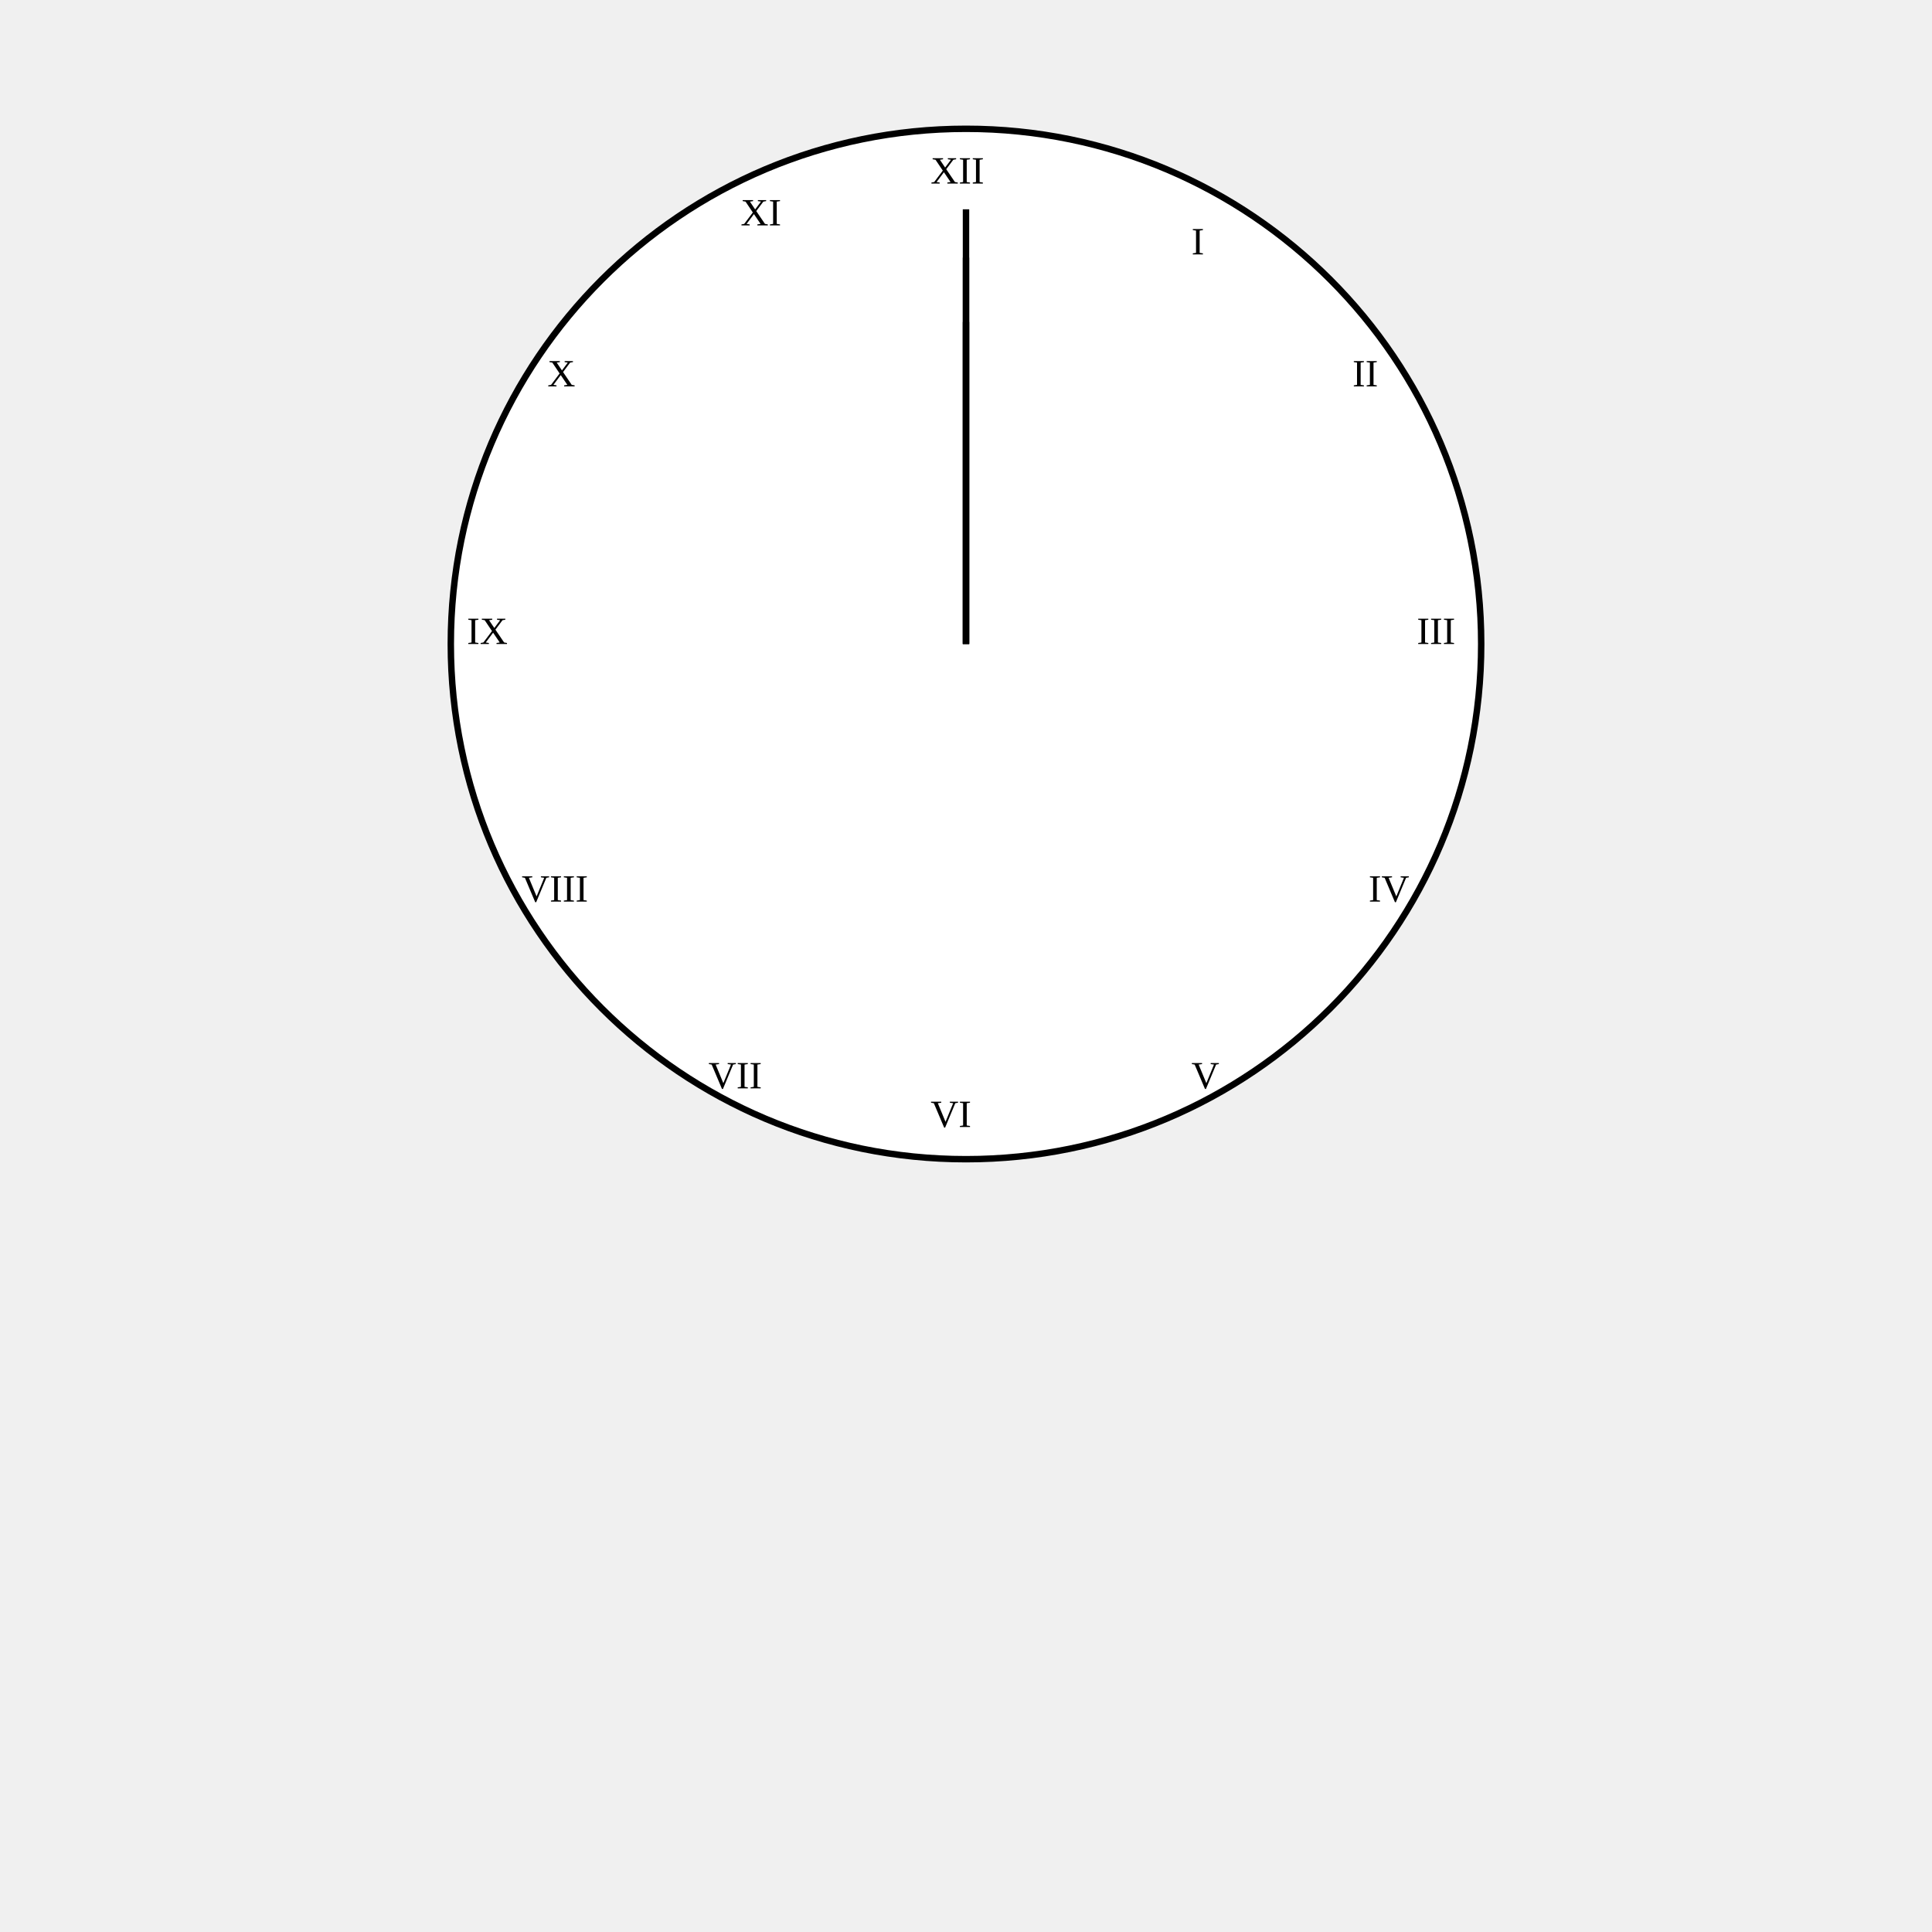
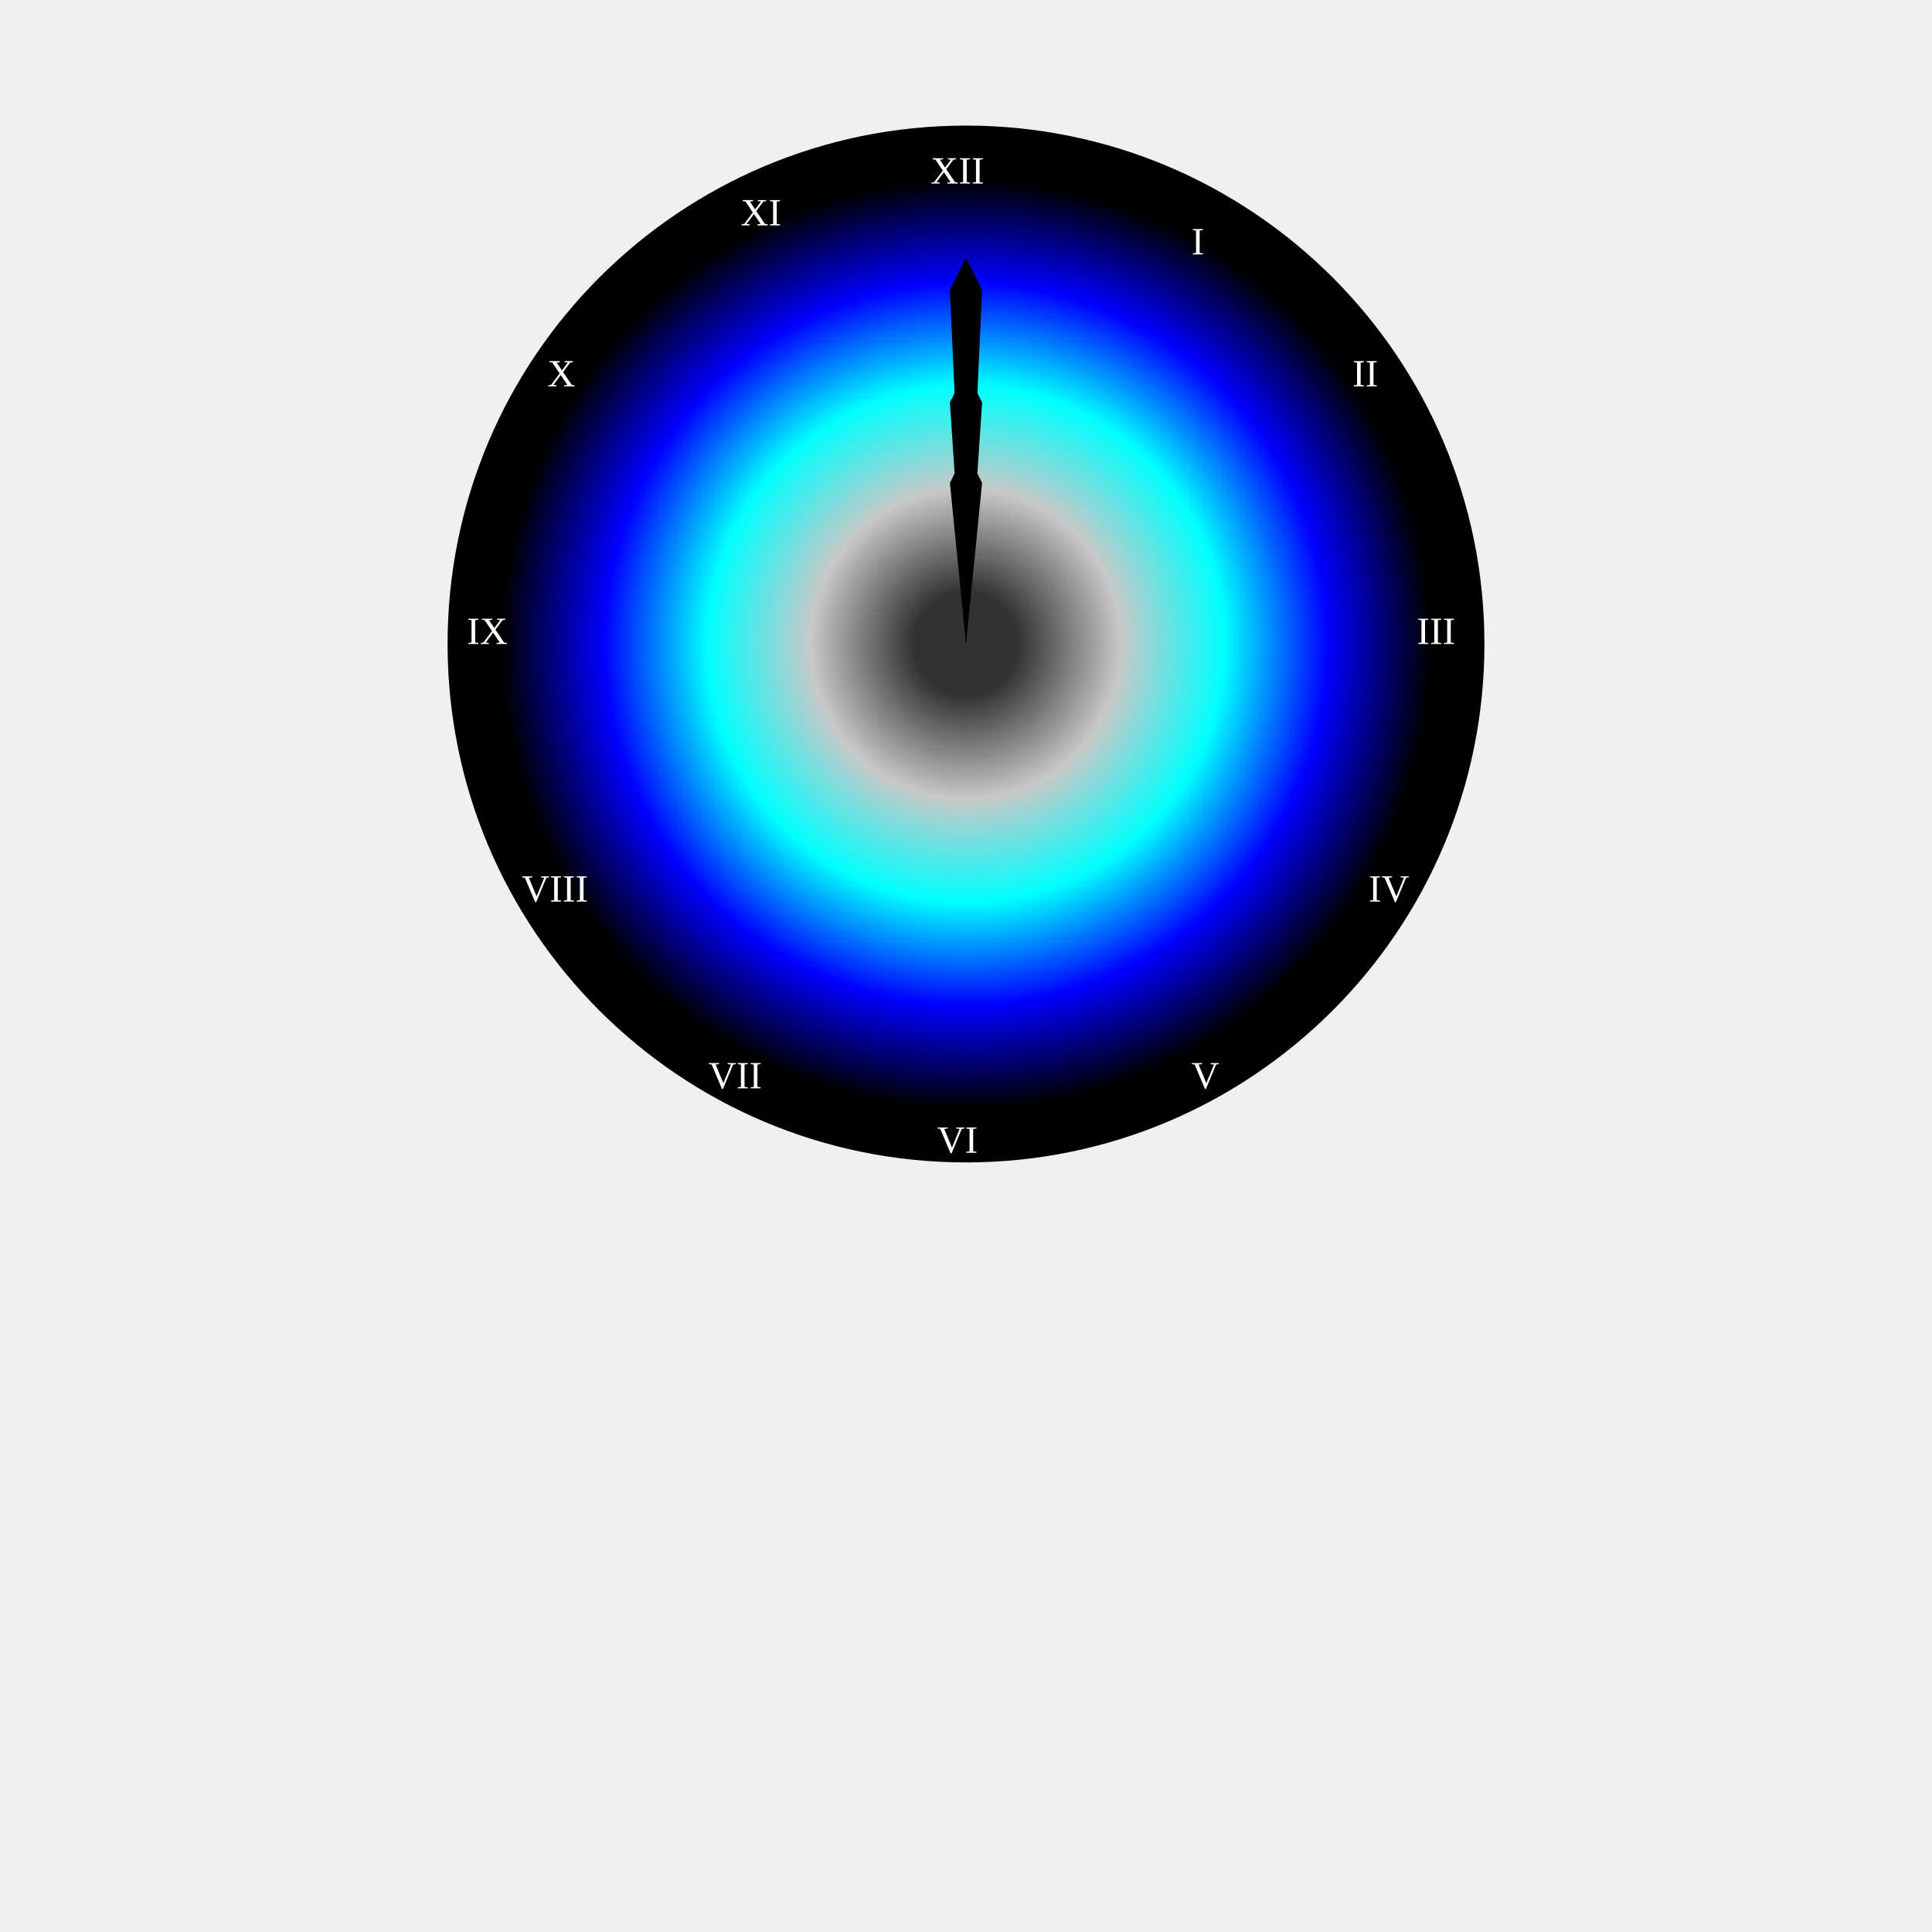
<svg xmlns="http://www.w3.org/2000/svg" width="600" height="600">
+   <defs>
+     <radialGradient id="grad1" cx="50%" cy="50%" r="50%" fx="50%" fy="50%">
+       <stop offset="10%" style="stop-color:rgb(50,50,50); stop-opacity:1" />
+       <stop offset="30%" style="stop-color:rgb(200,200,200); stop-opacity:1" />
+       <stop offset="50%" style="stop-color:rgb(0,255,255); stop-opacity:1" />
+       <stop offset="70%" style="stop-color:rgb(0,0,255);stop-opacity:1" />
+       <stop offset="90%" style="stop-color:black;stop-opacity:1" />
+     </radialGradient>
+   </defs>
  <g id="urtavla" transform="translate(300, 200)">
-     <circle cx="0" cy="0" r="160" stroke="black" stroke-width="2" fill="white" />
-     <text x="-11" y="-143">XII</text>
-     <text x="70" y="-121">I</text>
-     <text x="120" y="-80">II</text>
-     <text x="140" y="0">III</text>
-     <text x="125" y="80">IV</text>
-     <text x="70" y="138">V</text>
-     <text x="-11" y="150">VI</text>
-     <text x="-80" y="138">VII</text>
-     <text x="-138" y="80">VIII</text>
-     <text x="-155" y="0">IX</text>
-     <text x="-130" y="-80">X</text>
-     <text x="-70" y="-130">XI</text>
-     <line id="sekunder" x1="0" x2="0" y1="0" y2="-135" stroke="black" stroke-width="2" />
-     <line id="minuter" x1="0" x2="0" y1="0" y2="-120" stroke="black" stroke-width="2" />
-     <line id="timmar" x1="0" x2="0" y1="0" y2="-100" stroke="black" stroke-width="2" />
+     <circle cx="0" cy="0" r="160" stroke="black" stroke-width="2" fill="url(#grad1)" />
+     <text x="-11" y="-143" style="fill: white;">XII</text>
+     <text x="70" y="-121" style="fill: white;">I</text>
+     <text x="120" y="-80" style="fill: white;">II</text>
+     <text x="140" y="0" style="fill: white;">III</text>
+     <text x="125" y="80" style="fill: white;">IV</text>
+     <text x="70" y="138" style="fill: white;">V</text>
+     <text x="-9" y="158" style="fill: white;">VI</text>
+     <text x="-80" y="138" style="fill: white;">VII</text>
+     <text x="-138" y="80" style="fill: white;">VIII</text>
+     <text x="-155" y="0" style="fill: white;">IX</text>
+     <text x="-130" y="-80" style="fill: white;">X</text>
+     <text x="-70" y="-130" style="fill: white;">XI</text>
+     <path id="sekunder" d="M 0,0 l -5,-110 l 5,-10 l 5,10 l -5,110" class="klocka" />
+     <path id="timmar" d="M 0,0 l -5,-50  l 5,-10 l 5,10 l -5,50" class="klocka" />
+     <path id="minuter" d="M 0,0 l -5,-75  l 5,-10 l 5,10 l -5,75" class="klocka" />
  </g>
</svg>
